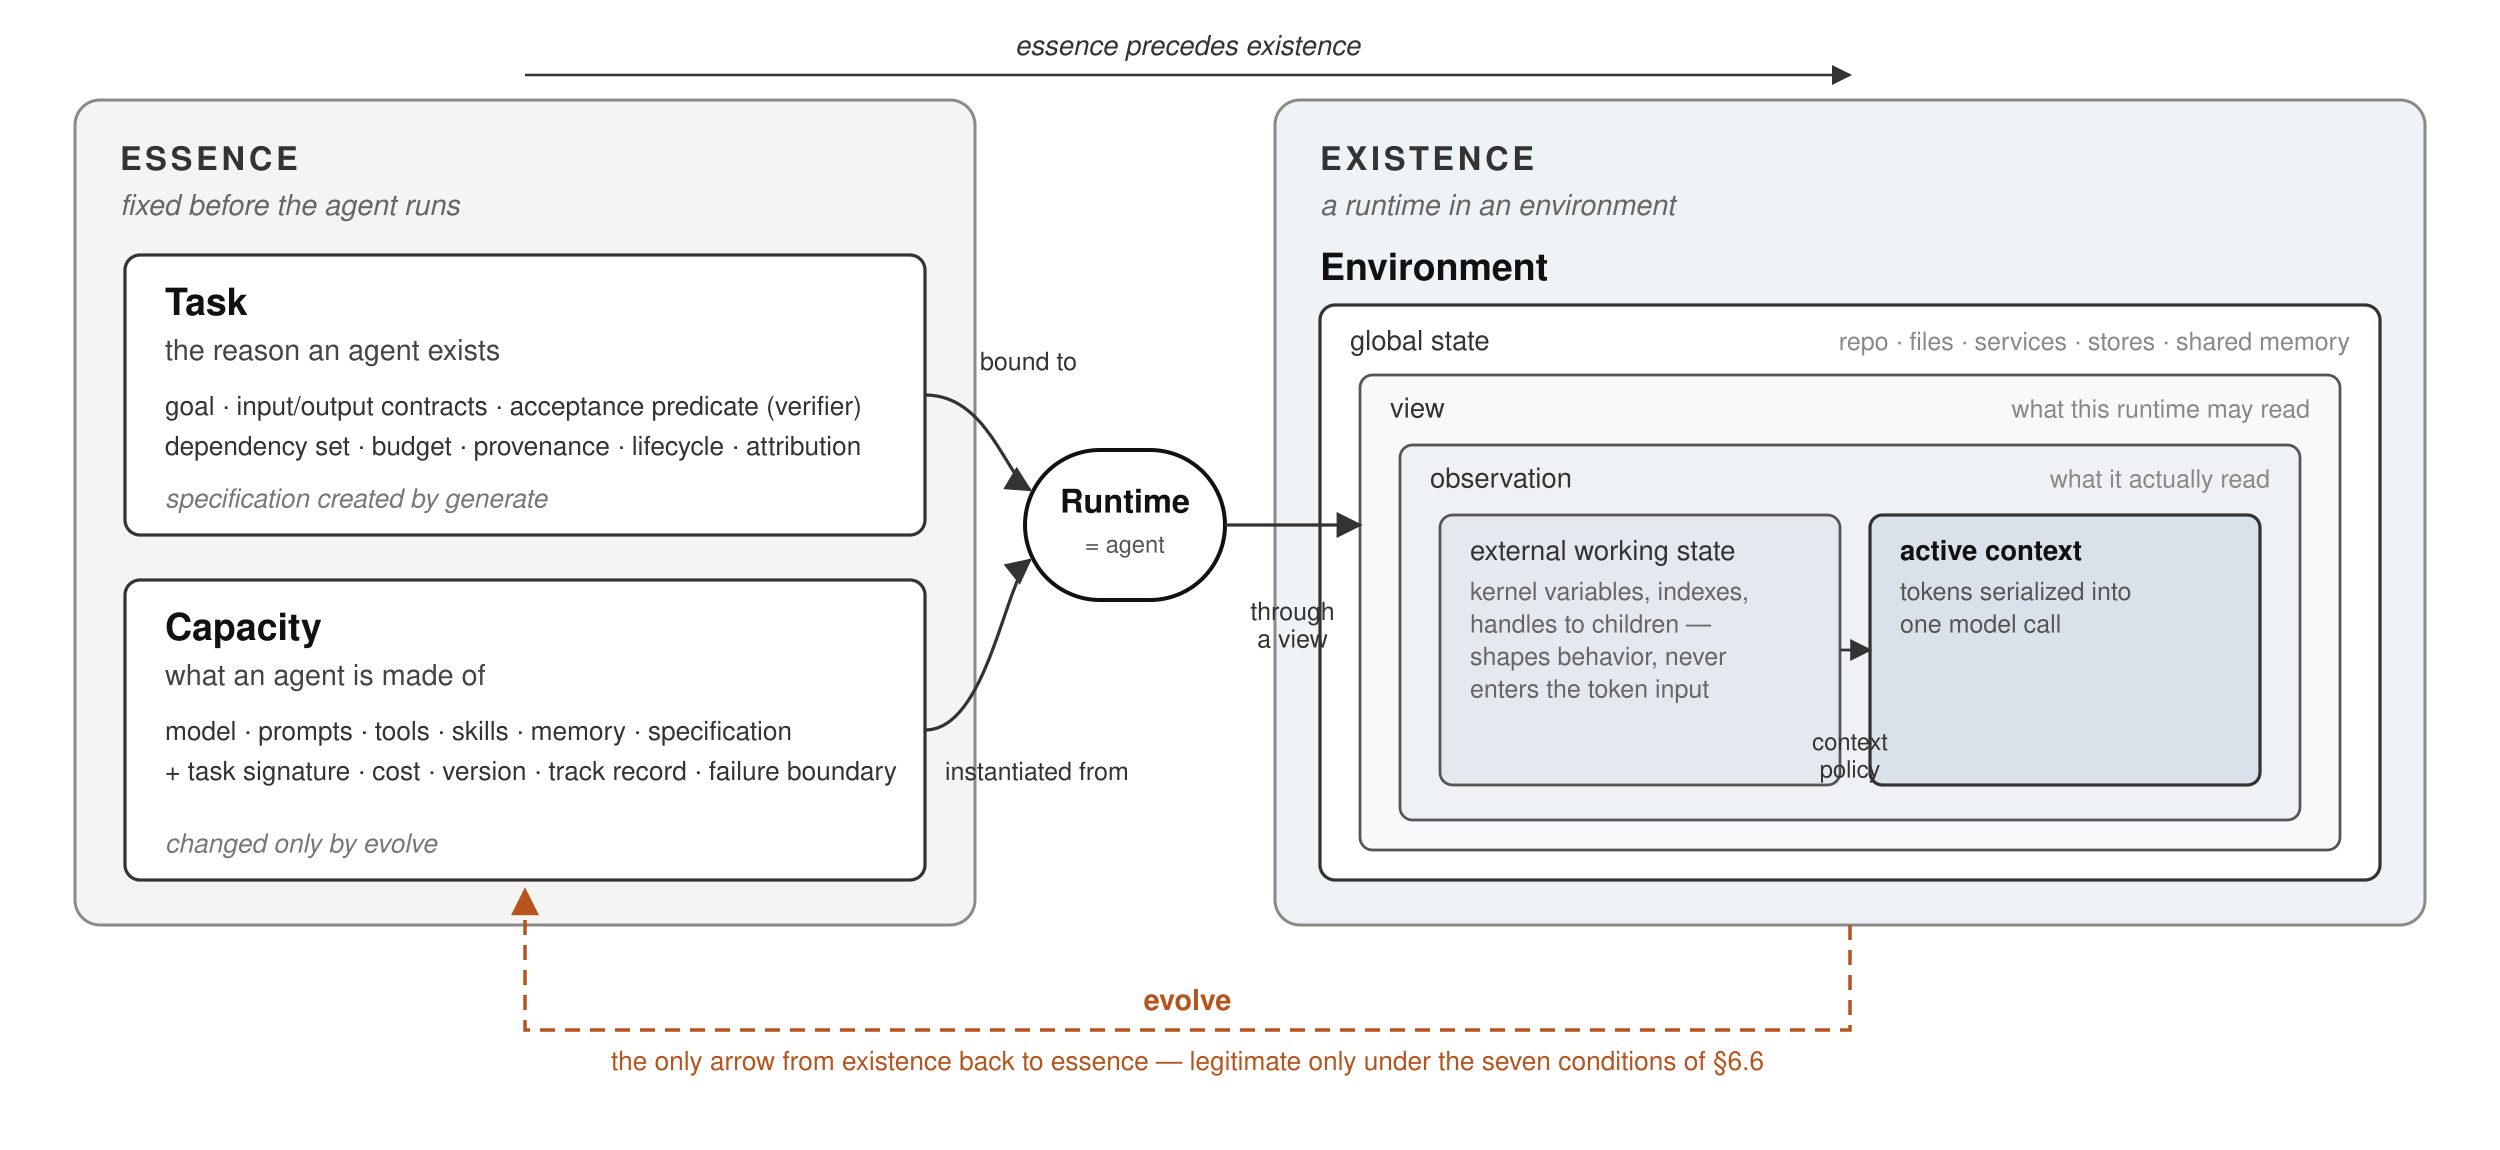
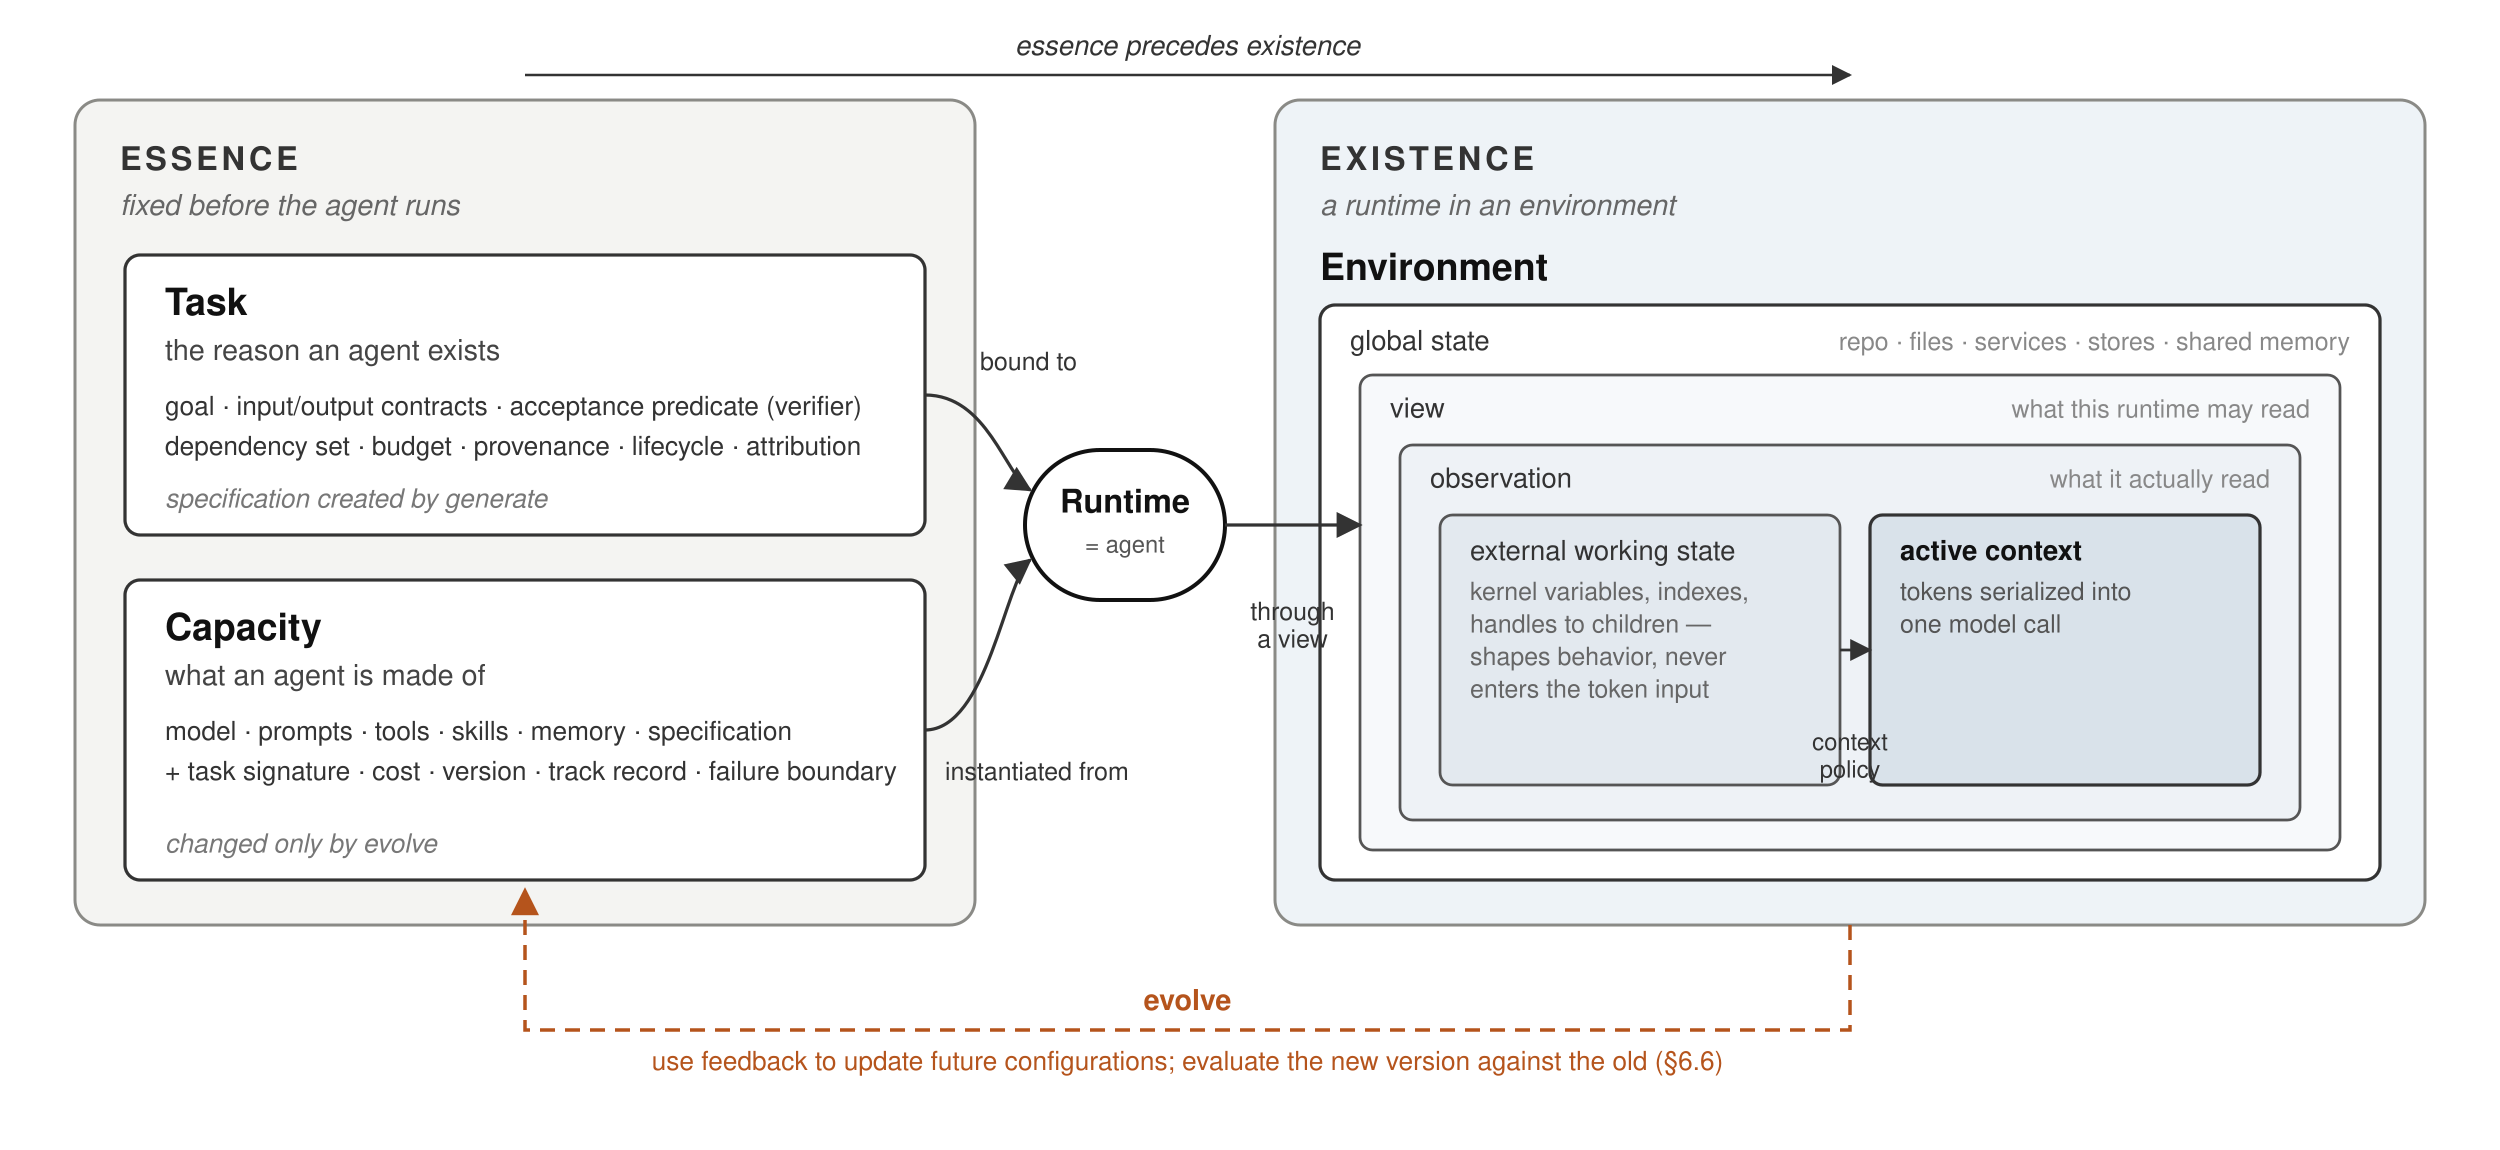
<svg xmlns="http://www.w3.org/2000/svg" width="1000" height="460" viewBox="0 0 1000 460" font-family="Helvetica, Arial, sans-serif">
  <defs>
    <marker id="arr" viewBox="0 0 10 10" refX="9" refY="5" markerWidth="8" markerHeight="8" orient="auto-start-reverse">
      <path d="M0,0 L10,5 L0,10 z" fill="#333" />
    </marker>
    <marker id="arrd" viewBox="0 0 10 10" refX="9" refY="5" markerWidth="8" markerHeight="8" orient="auto-start-reverse">
      <path d="M0,0 L10,5 L0,10 z" fill="#b5541c" />
    </marker>
  </defs>
  <rect width="1000" height="460" fill="#ffffff" />
  <rect x="30" y="40" width="360" height="330" rx="10" fill="#f4f4f2" stroke="#8a8a86" stroke-width="1.2" />
  <text x="48" y="68" font-size="13" font-weight="bold" fill="#333" letter-spacing="1.5">ESSENCE</text>
  <text x="48" y="86" font-size="11.5" fill="#666" font-style="italic">fixed before the agent runs</text>
  <rect x="50" y="102" width="320" height="112" rx="6" fill="#ffffff" stroke="#333" stroke-width="1.3" />
  <text x="66" y="126" font-size="15" font-weight="bold" fill="#111">Task</text>
  <text x="66" y="144" font-size="11.5" fill="#444">the reason an agent exists</text>
  <text x="66" y="166" font-size="10.5" fill="#333">goal · input/output contracts · acceptance predicate (verifier)</text>
  <text x="66" y="182" font-size="10.5" fill="#333">dependency set · budget · provenance · lifecycle · attribution</text>
  <text x="66" y="203" font-size="10.5" fill="#777" font-style="italic">specification created by generate</text>
  <rect x="50" y="232" width="320" height="120" rx="6" fill="#ffffff" stroke="#333" stroke-width="1.3" />
  <text x="66" y="256" font-size="15" font-weight="bold" fill="#111">Capacity</text>
  <text x="66" y="274" font-size="11.5" fill="#444">what an agent is made of</text>
  <text x="66" y="296" font-size="10.5" fill="#333">model · prompts · tools · skills · memory · specification</text>
  <text x="66" y="312" font-size="10.5" fill="#333">+ task signature · cost · version · track record · failure boundary</text>
  <text x="66" y="341" font-size="10.5" fill="#777" font-style="italic">changed only by  evolve</text>
  <rect x="510" y="40" width="460" height="330" rx="10" fill="#eef3f7" stroke="#8a8a86" stroke-width="1.2" />
  <text x="528" y="68" font-size="13" font-weight="bold" fill="#333" letter-spacing="1.5">EXISTENCE</text>
  <text x="528" y="86" font-size="11.5" fill="#666" font-style="italic">a runtime in an environment</text>
  <text x="528" y="112" font-size="15" font-weight="bold" fill="#111">Environment</text>
  <rect x="528" y="122" width="424" height="230" rx="6" fill="#ffffff" stroke="#333" stroke-width="1.3" />
  <text x="540" y="140" font-size="11" fill="#333">global state</text>
  <text x="940" y="140" font-size="10" fill="#888" text-anchor="end">repo · files · services · stores · shared memory</text>
  <rect x="544" y="150" width="392" height="190" rx="5" fill="#f7f9fb" stroke="#555" stroke-width="1.1" />
  <text x="556" y="167" font-size="11" fill="#333">view</text>
  <text x="924" y="167" font-size="10" fill="#888" text-anchor="end">what this runtime may read</text>
  <rect x="560" y="178" width="360" height="150" rx="5" fill="#eef2f6" stroke="#555" stroke-width="1.1" />
  <text x="572" y="195" font-size="11" fill="#333">observation</text>
  <text x="908" y="195" font-size="10" fill="#888" text-anchor="end">what it actually read</text>
  <rect x="576" y="206" width="160" height="108" rx="5" fill="#e3e9ef" stroke="#555" stroke-width="1.1" />
  <text x="588" y="224" font-size="11" fill="#333">external working state</text>
  <text x="588" y="240" font-size="10" fill="#666">kernel variables, indexes,</text>
  <text x="588" y="253" font-size="10" fill="#666">handles to children —</text>
  <text x="588" y="266" font-size="10" fill="#666">shapes behavior, never</text>
  <text x="588" y="279" font-size="10" fill="#666">enters the token input</text>
  <rect x="748" y="206" width="156" height="108" rx="5" fill="#d9e2ea" stroke="#333" stroke-width="1.3" />
  <text x="760" y="224" font-size="11" font-weight="bold" fill="#111">active context</text>
  <text x="760" y="240" font-size="10" fill="#555">tokens serialized into</text>
  <text x="760" y="253" font-size="10" fill="#555">one model call</text>
  <path d="M736,260 L748,260" stroke="#333" stroke-width="1.1" marker-end="url(#arr)" />
  <text x="740" y="300" font-size="9.5" fill="#333" text-anchor="middle">context</text>
  <text x="740" y="311" font-size="9.5" fill="#333" text-anchor="middle">policy</text>
  <rect x="410" y="180" width="80" height="60" rx="30" fill="#ffffff" stroke="#111" stroke-width="1.6" />
  <text x="450" y="205" font-size="13" font-weight="bold" fill="#111" text-anchor="middle">Runtime</text>
  <text x="450" y="221" font-size="9.5" fill="#555" text-anchor="middle">= agent</text>
  <path d="M370,158 C395,158 402,190 412,196" stroke="#333" stroke-width="1.3" fill="none" marker-end="url(#arr)" />
  <path d="M370,292 C395,292 402,232 412,224" stroke="#333" stroke-width="1.3" fill="none" marker-end="url(#arr)" />
  <text x="392" y="148" font-size="10" fill="#333">bound to</text>
  <text x="378" y="312" font-size="10" fill="#333">instantiated from</text>
  <path d="M490,210 L544,210" stroke="#333" stroke-width="1.3" marker-end="url(#arr)" />
  <text x="517" y="248" font-size="10" fill="#333" text-anchor="middle">through</text>
  <text x="517" y="259" font-size="10" fill="#333" text-anchor="middle">a view</text>
  <path d="M740,370 L740,412 L210,412 L210,356" stroke="#b5541c" stroke-width="1.4" fill="none" stroke-dasharray="6,4" marker-end="url(#arrd)" />
  <text x="475" y="404" font-size="11.5" fill="#b5541c" text-anchor="middle" font-weight="bold">evolve</text>
-   <text x="475" y="428" font-size="10.5" fill="#b5541c" text-anchor="middle">the only arrow from existence back to essence — legitimate only under the seven conditions of §6.6</text>
+   <text x="475" y="428" font-size="10.5" fill="#b5541c" text-anchor="middle">use feedback to update future configurations; evaluate the new version against the old (§6.6)</text>
  <path d="M210,30 L740,30" stroke="#333" stroke-width="1" marker-end="url(#arr)" />
  <text x="475" y="22" font-size="11" fill="#333" text-anchor="middle" font-style="italic">essence precedes existence</text>
</svg>
